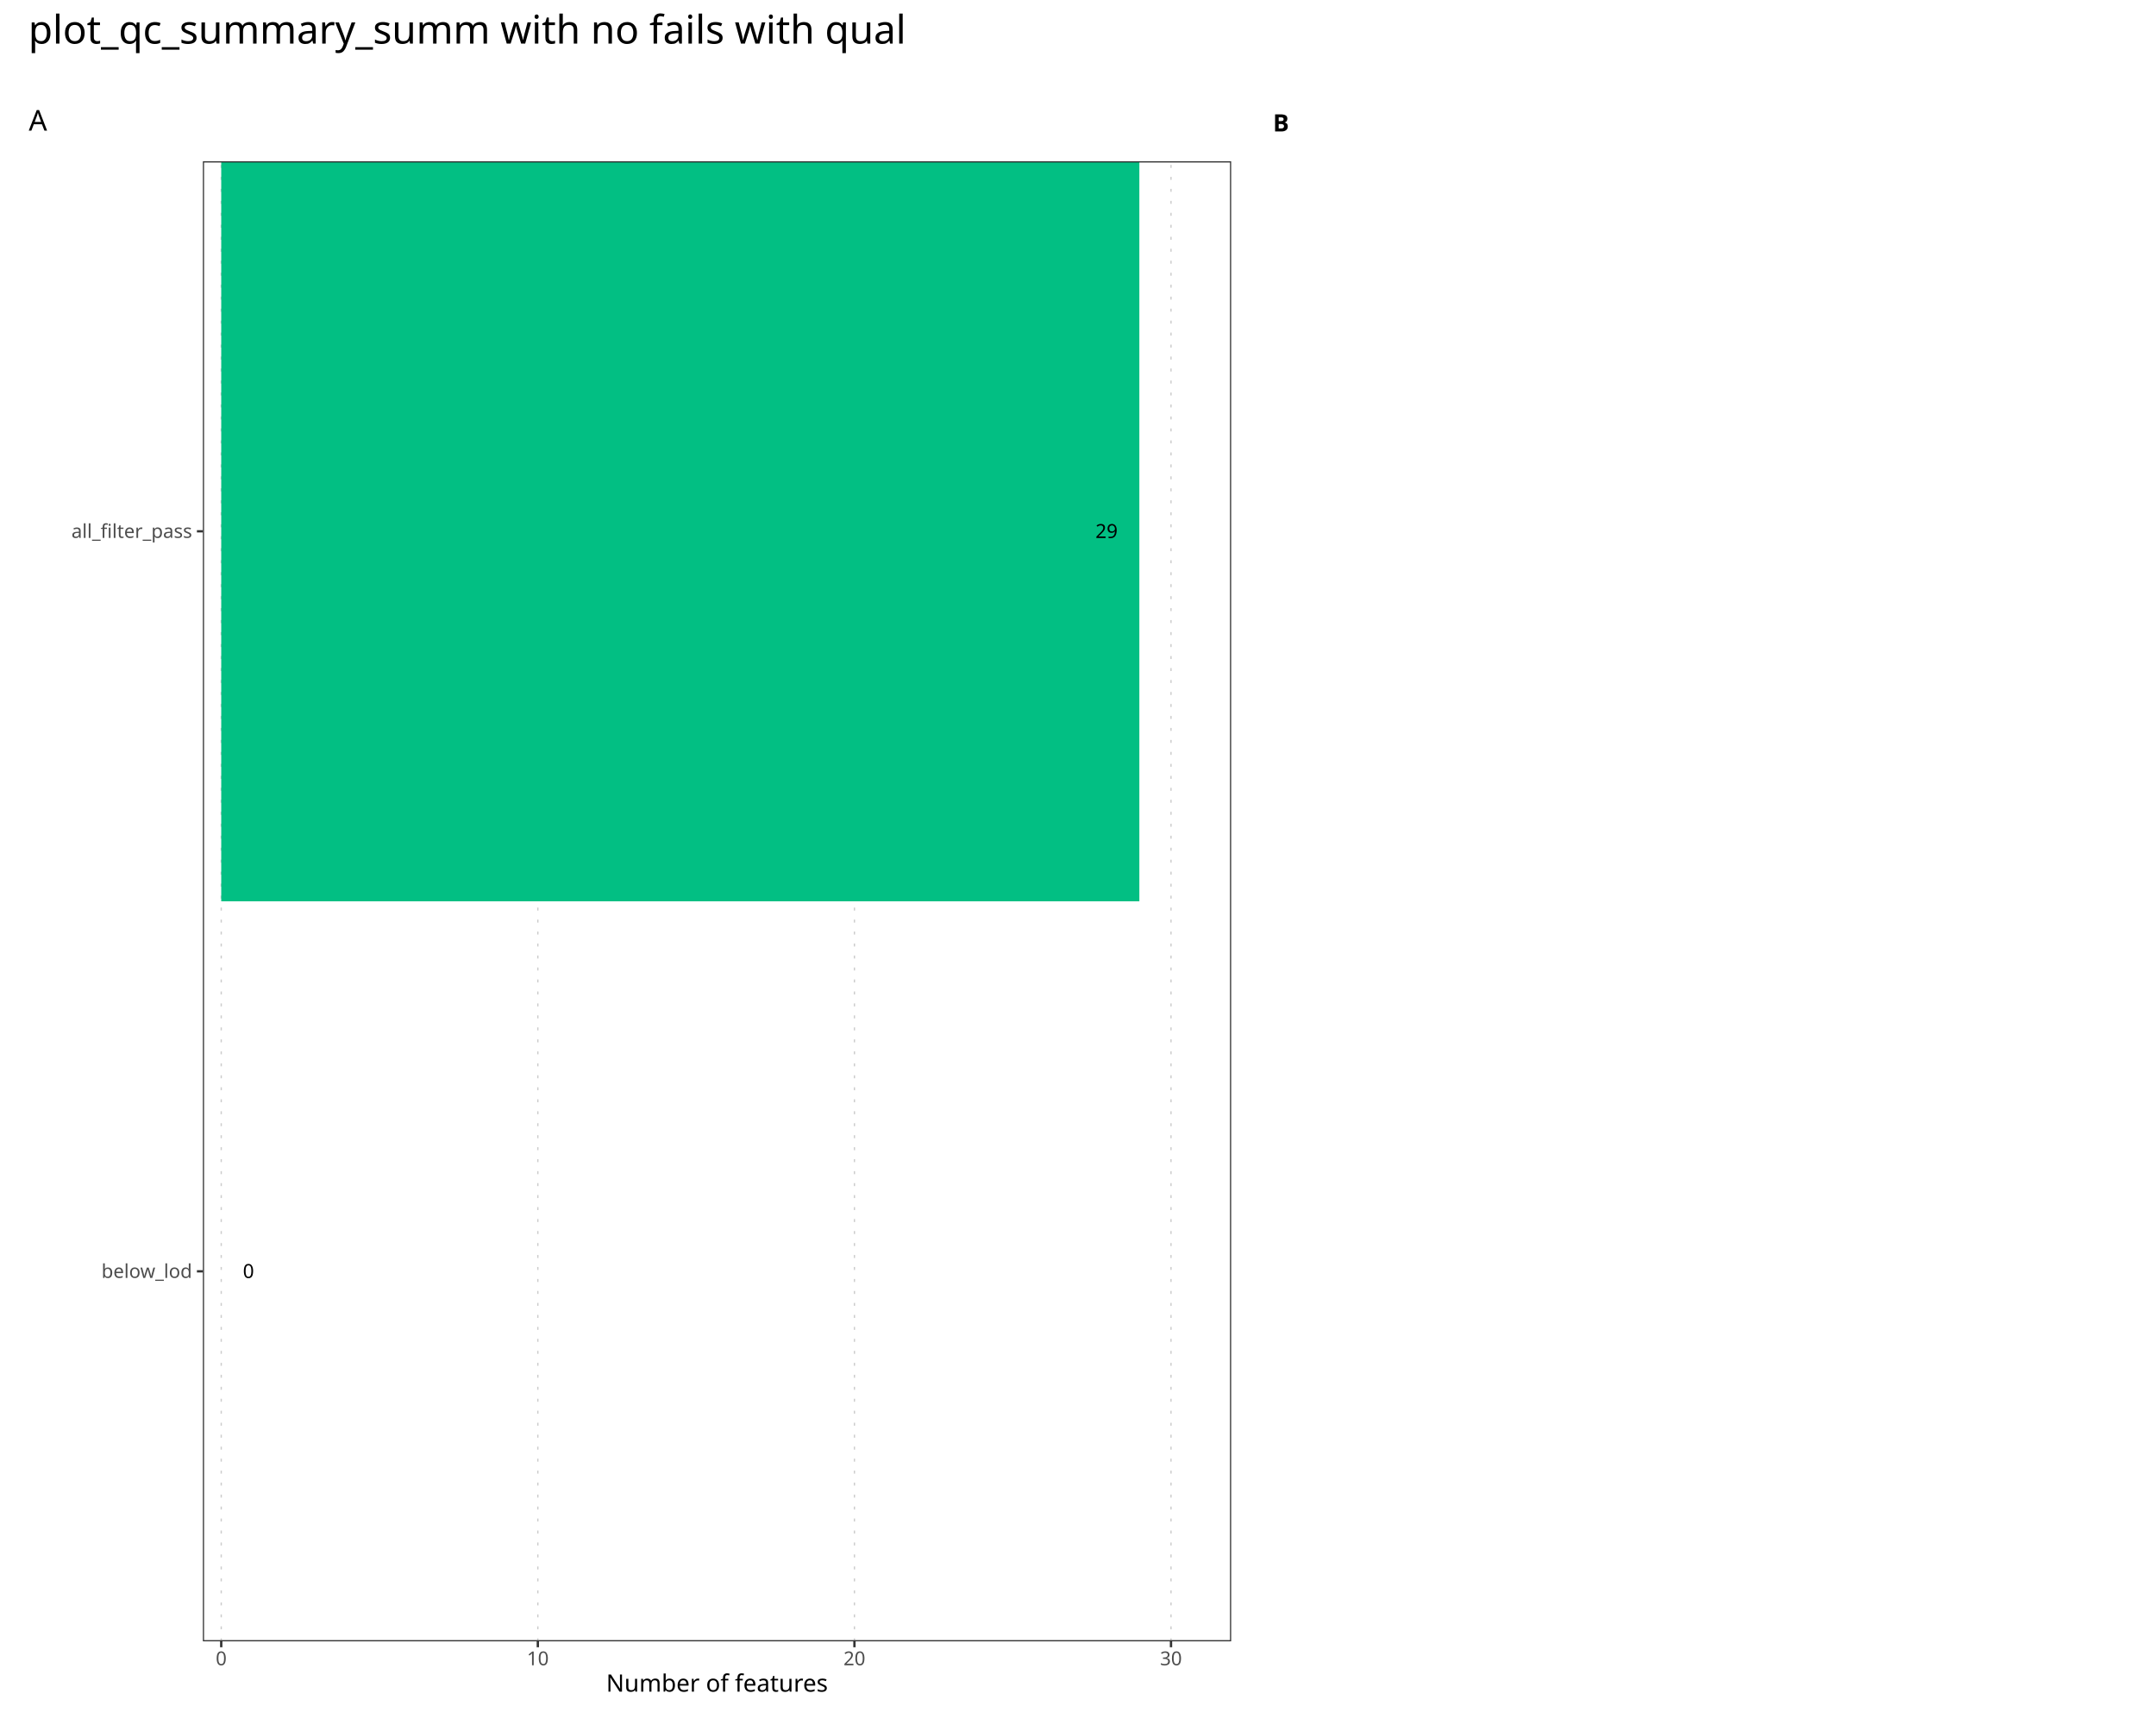
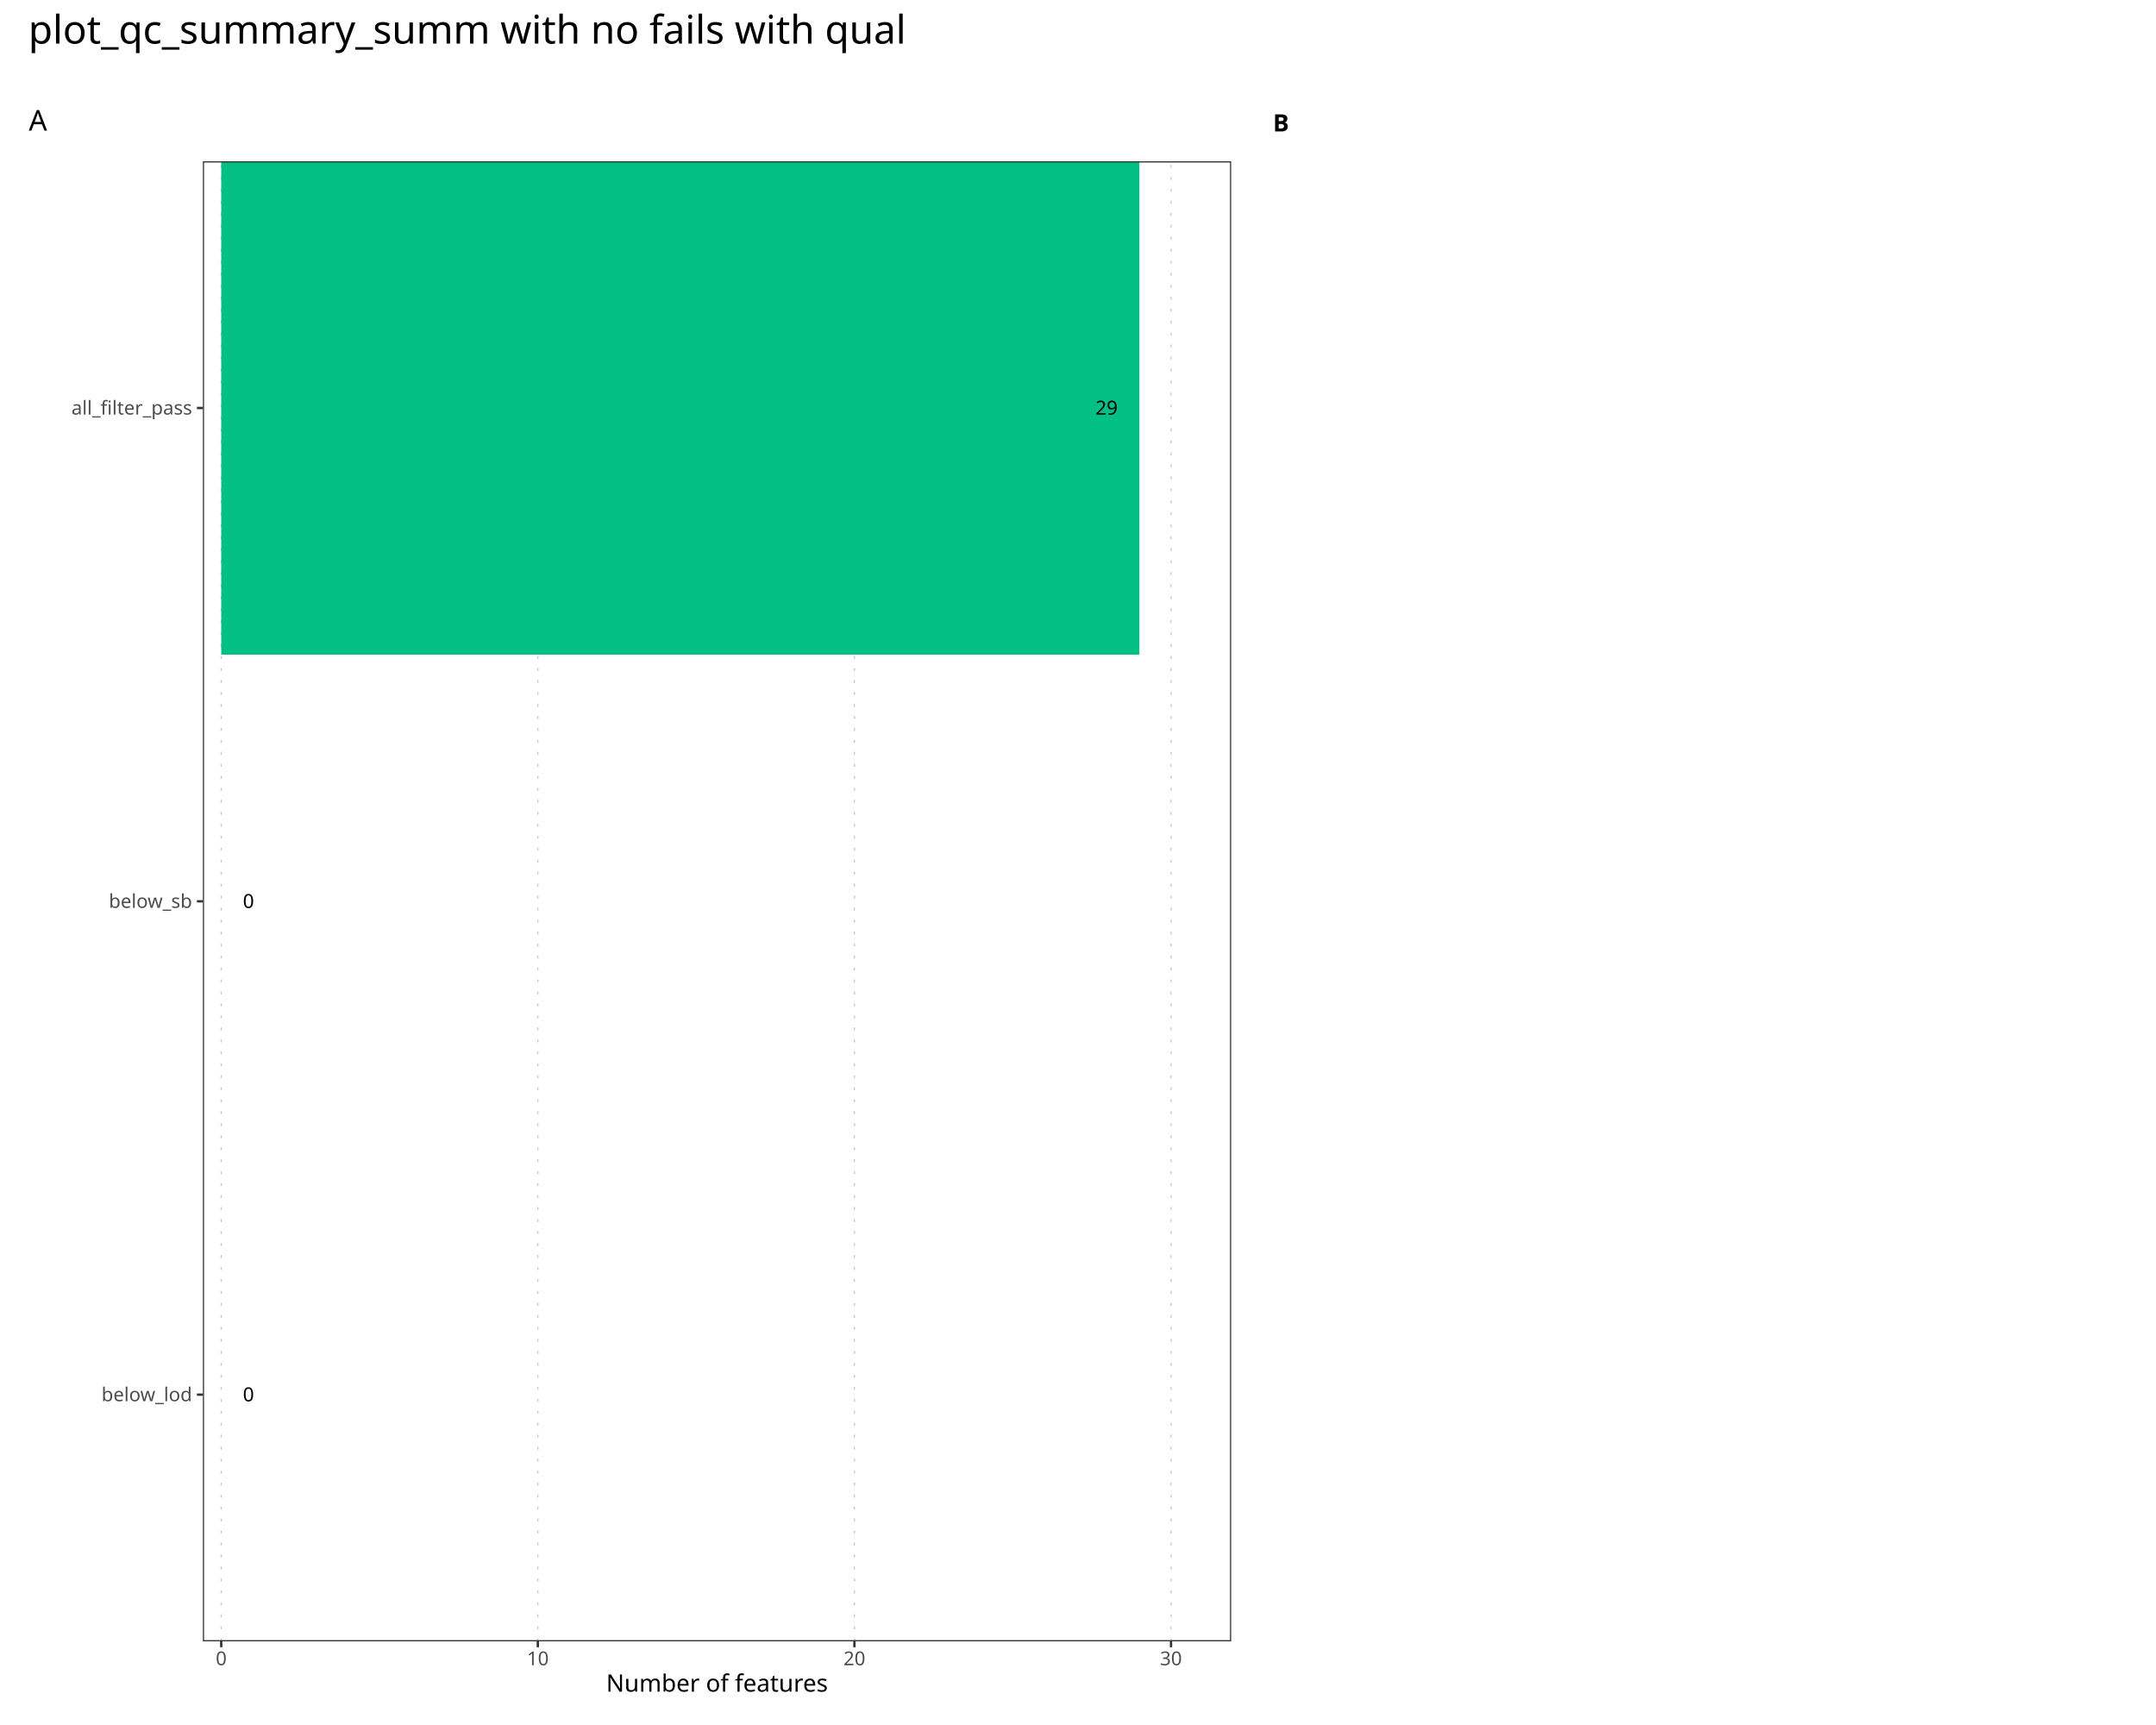
<svg xmlns="http://www.w3.org/2000/svg" class="svglite" data-engine-version="2.0" width="720.00pt" height="576.00pt" viewBox="0 0 720.00 576.00">
  <defs>
    <style type="text/css">
    .svglite line, .svglite polyline, .svglite polygon, .svglite path, .svglite rect, .svglite circle {
      fill: none;
      stroke: #000000;
      stroke-linecap: round;
      stroke-linejoin: round;
      stroke-miterlimit: 10.00;
    }
  </style>
  </defs>
  <rect width="100%" height="100%" style="stroke: none; fill: #FFFFFF;" />
  <defs>
    <clipPath id="cpMC4wMHw3MjAuMDB8MC4wMHw1NzYuMDA=">
      <rect x="0.00" y="0.00" width="720.00" height="576.00" />
    </clipPath>
  </defs>
  <g clip-path="url(#cpMC4wMHw3MjAuMDB8MC4wMHw1NzYuMDA=)">
    <rect x="-0" y="0.00" width="720.00" height="576.00" style="stroke-width: 1.07; stroke: #FFFFFF; fill: #FFFFFF;" />
  </g>
  <defs>
    <clipPath id="cpNjcuNzV8NzE0LjUyfDUzLjg2fDU0OC4wNg==">
      <rect x="67.75" y="53.86" width="646.77" height="494.20" />
    </clipPath>
  </defs>
  <g clip-path="url(#cpNjcuNzV8NzE0LjUyfDUzLjg2fDU0OC4wNg==)">
</g>
  <g clip-path="url(#cpMC4wMHw3MjAuMDB8MC4wMHw1NzYuMDA=)">
</g>
  <defs>
    <clipPath id="cpNS40OHw0MTUuMTR8MjIuNzh8NTcwLjUy">
      <rect x="5.48" y="22.78" width="409.66" height="547.74" />
    </clipPath>
  </defs>
  <g clip-path="url(#cpNS40OHw0MTUuMTR8MjIuNzh8NTcwLjUy)">
    <rect x="5.48" y="22.78" width="409.66" height="547.74" style="stroke-width: 0.78; stroke: #FFFFFF; fill: #FFFFFF;" />
  </g>
  <g clip-path="url(#cpMC4wMHw3MjAuMDB8MC4wMHw1NzYuMDA=)">
</g>
  <defs>
    <clipPath id="cpNDE1LjE0fDcxNC41MnwyMi43OHw1NzAuNTI=">
      <rect x="415.14" y="22.78" width="299.38" height="547.74" />
    </clipPath>
  </defs>
  <g clip-path="url(#cpNDE1LjE0fDcxNC41MnwyMi43OHw1NzAuNTI=)">
    <rect x="415.14" y="22.78" width="299.38" height="547.74" style="stroke-width: 0.00; stroke: none;" />
  </g>
  <g clip-path="url(#cpMC4wMHw3MjAuMDB8MC4wMHw1NzYuMDA=)">
</g>
  <defs>
    <clipPath id="cpNjcuNzV8NDExLjE1fDUzLjg2fDU0OC4wNg==">
      <rect x="67.75" y="53.86" width="343.40" height="494.20" />
    </clipPath>
  </defs>
  <g clip-path="url(#cpNjcuNzV8NDExLjE1fDUzLjg2fDU0OC4wNg==)">
    <rect x="67.75" y="53.86" width="343.40" height="494.20" style="stroke-width: 0.78; stroke: none; fill: #FFFFFF;" />
    <polyline points="73.88,548.06 73.88,53.86 " style="stroke-width: 0.43; stroke: #CCCCCC; stroke-dasharray: 1.00,3.00; stroke-linecap: butt;" />
    <polyline points="179.61,548.06 179.61,53.86 " style="stroke-width: 0.43; stroke: #CCCCCC; stroke-dasharray: 1.00,3.00; stroke-linecap: butt;" />
    <polyline points="285.34,548.06 285.34,53.86 " style="stroke-width: 0.43; stroke: #CCCCCC; stroke-dasharray: 1.00,3.00; stroke-linecap: butt;" />
    <polyline points="391.06,548.06 391.06,53.86 " style="stroke-width: 0.43; stroke: #CCCCCC; stroke-dasharray: 1.00,3.00; stroke-linecap: butt;" />
-     <rect x="73.88" y="300.96" width="0.00" height="247.10" style="stroke-width: 0.78; stroke: none; stroke-linecap: butt; stroke-linejoin: miter; fill: #ADA3A3;" />
-     <rect x="73.88" y="53.86" width="306.61" height="247.10" style="stroke-width: 0.78; stroke: none; stroke-linecap: butt; stroke-linejoin: miter; fill: #02BF83;" />
-     <text x="81.12" y="426.75" style="font-size: 6.50px; font-family: sans;" textLength="3.62px" lengthAdjust="spacingAndGlyphs">0</text>
-     <text x="373.26" y="179.65" text-anchor="end" style="font-size: 6.50px; font-family: sans;" textLength="7.23px" lengthAdjust="spacingAndGlyphs">29</text>
+     <rect x="73.88" y="383.32" width="0.00" height="164.73" style="stroke-width: 0.78; stroke: none; stroke-linecap: butt; stroke-linejoin: miter; fill: #ADA3A3;" />
+     <rect x="73.88" y="218.59" width="0.00" height="164.73" style="stroke-width: 0.78; stroke: none; stroke-linecap: butt; stroke-linejoin: miter; fill: #D9D5B6;" />
+     <rect x="73.88" y="53.86" width="306.61" height="164.73" style="stroke-width: 0.78; stroke: none; stroke-linecap: butt; stroke-linejoin: miter; fill: #02BF83;" />
+     <text x="81.12" y="467.93" style="font-size: 6.50px; font-family: sans;" textLength="3.62px" lengthAdjust="spacingAndGlyphs">0</text>
+     <text x="81.12" y="303.20" style="font-size: 6.50px; font-family: sans;" textLength="3.62px" lengthAdjust="spacingAndGlyphs">0</text>
+     <text x="373.26" y="138.46" text-anchor="end" style="font-size: 6.50px; font-family: sans;" textLength="7.23px" lengthAdjust="spacingAndGlyphs">29</text>
    <rect x="67.75" y="53.86" width="343.40" height="494.20" style="stroke-width: 0.78; stroke: #333333;" />
  </g>
  <g clip-path="url(#cpMC4wMHw3MjAuMDB8MC4wMHw1NzYuMDA=)">
-     <text x="64.16" y="426.71" text-anchor="end" style="font-size: 6.40px; fill: #4D4D4D; font-family: sans;" textLength="28.82px" lengthAdjust="spacingAndGlyphs">below_lod</text>
-     <text x="64.16" y="179.61" text-anchor="end" style="font-size: 6.40px; fill: #4D4D4D; font-family: sans;" textLength="39.13px" lengthAdjust="spacingAndGlyphs">all_filter_pass</text>
-     <polyline points="65.76,424.51 67.75,424.51 " style="stroke-width: 0.78; stroke: #333333; stroke-linecap: butt;" />
-     <polyline points="65.76,177.41 67.75,177.41 " style="stroke-width: 0.78; stroke: #333333; stroke-linecap: butt;" />
+     <text x="64.16" y="467.89" text-anchor="end" style="font-size: 6.40px; fill: #4D4D4D; font-family: sans;" textLength="28.82px" lengthAdjust="spacingAndGlyphs">below_lod</text>
+     <text x="64.16" y="303.16" text-anchor="end" style="font-size: 6.40px; fill: #4D4D4D; font-family: sans;" textLength="27.05px" lengthAdjust="spacingAndGlyphs">below_sb</text>
+     <text x="64.16" y="138.43" text-anchor="end" style="font-size: 6.40px; fill: #4D4D4D; font-family: sans;" textLength="39.13px" lengthAdjust="spacingAndGlyphs">all_filter_pass</text>
+     <polyline points="65.76,465.69 67.75,465.69 " style="stroke-width: 0.78; stroke: #333333; stroke-linecap: butt;" />
+     <polyline points="65.76,300.96 67.75,300.96 " style="stroke-width: 0.78; stroke: #333333; stroke-linecap: butt;" />
+     <polyline points="65.76,136.23 67.75,136.23 " style="stroke-width: 0.78; stroke: #333333; stroke-linecap: butt;" />
    <polyline points="73.88,550.05 73.88,548.06 " style="stroke-width: 0.78; stroke: #333333; stroke-linecap: butt;" />
    <polyline points="179.61,550.05 179.61,548.06 " style="stroke-width: 0.78; stroke: #333333; stroke-linecap: butt;" />
    <polyline points="285.34,550.05 285.34,548.06 " style="stroke-width: 0.78; stroke: #333333; stroke-linecap: butt;" />
    <polyline points="391.06,550.05 391.06,548.06 " style="stroke-width: 0.78; stroke: #333333; stroke-linecap: butt;" />
    <text x="73.88" y="556.05" text-anchor="middle" style="font-size: 6.40px; fill: #4D4D4D; font-family: sans;" textLength="3.56px" lengthAdjust="spacingAndGlyphs">0</text>
    <text x="179.61" y="556.05" text-anchor="middle" style="font-size: 6.40px; fill: #4D4D4D; font-family: sans;" textLength="7.12px" lengthAdjust="spacingAndGlyphs">10</text>
    <text x="285.34" y="556.05" text-anchor="middle" style="font-size: 6.40px; fill: #4D4D4D; font-family: sans;" textLength="7.12px" lengthAdjust="spacingAndGlyphs">20</text>
    <text x="391.06" y="556.05" text-anchor="middle" style="font-size: 6.40px; fill: #4D4D4D; font-family: sans;" textLength="7.12px" lengthAdjust="spacingAndGlyphs">30</text>
    <text x="239.45" y="564.87" text-anchor="middle" style="font-size: 8.00px; font-family: sans;" textLength="68.49px" lengthAdjust="spacingAndGlyphs">Number of features</text>
    <text x="12.67" y="43.62" text-anchor="middle" style="font-size: 9.60px; font-family: sans;" textLength="6.41px" lengthAdjust="spacingAndGlyphs">A</text>
  </g>
  <defs>
    <clipPath id="cpNDUwLjM2fDcxNC41MnwxNjguODh8NDMzLjA0">
      <rect x="450.36" y="168.88" width="264.16" height="264.16" />
    </clipPath>
  </defs>
  <g clip-path="url(#cpNDUwLjM2fDcxNC41MnwxNjguODh8NDMzLjA0)">
</g>
  <g clip-path="url(#cpMC4wMHw3MjAuMDB8MC4wMHw1NzYuMDA=)">
    <text x="425.10" y="43.90" style="font-size: 8.00px; font-weight: bold; font-family: sans;" textLength="5.34px" lengthAdjust="spacingAndGlyphs">B</text>
    <text x="9.46" y="14.56" style="font-size: 13.20px; font-family: sans;" textLength="279.56px" lengthAdjust="spacingAndGlyphs">plot_qc_summary_summ with no fails with qual </text>
  </g>
</svg>
